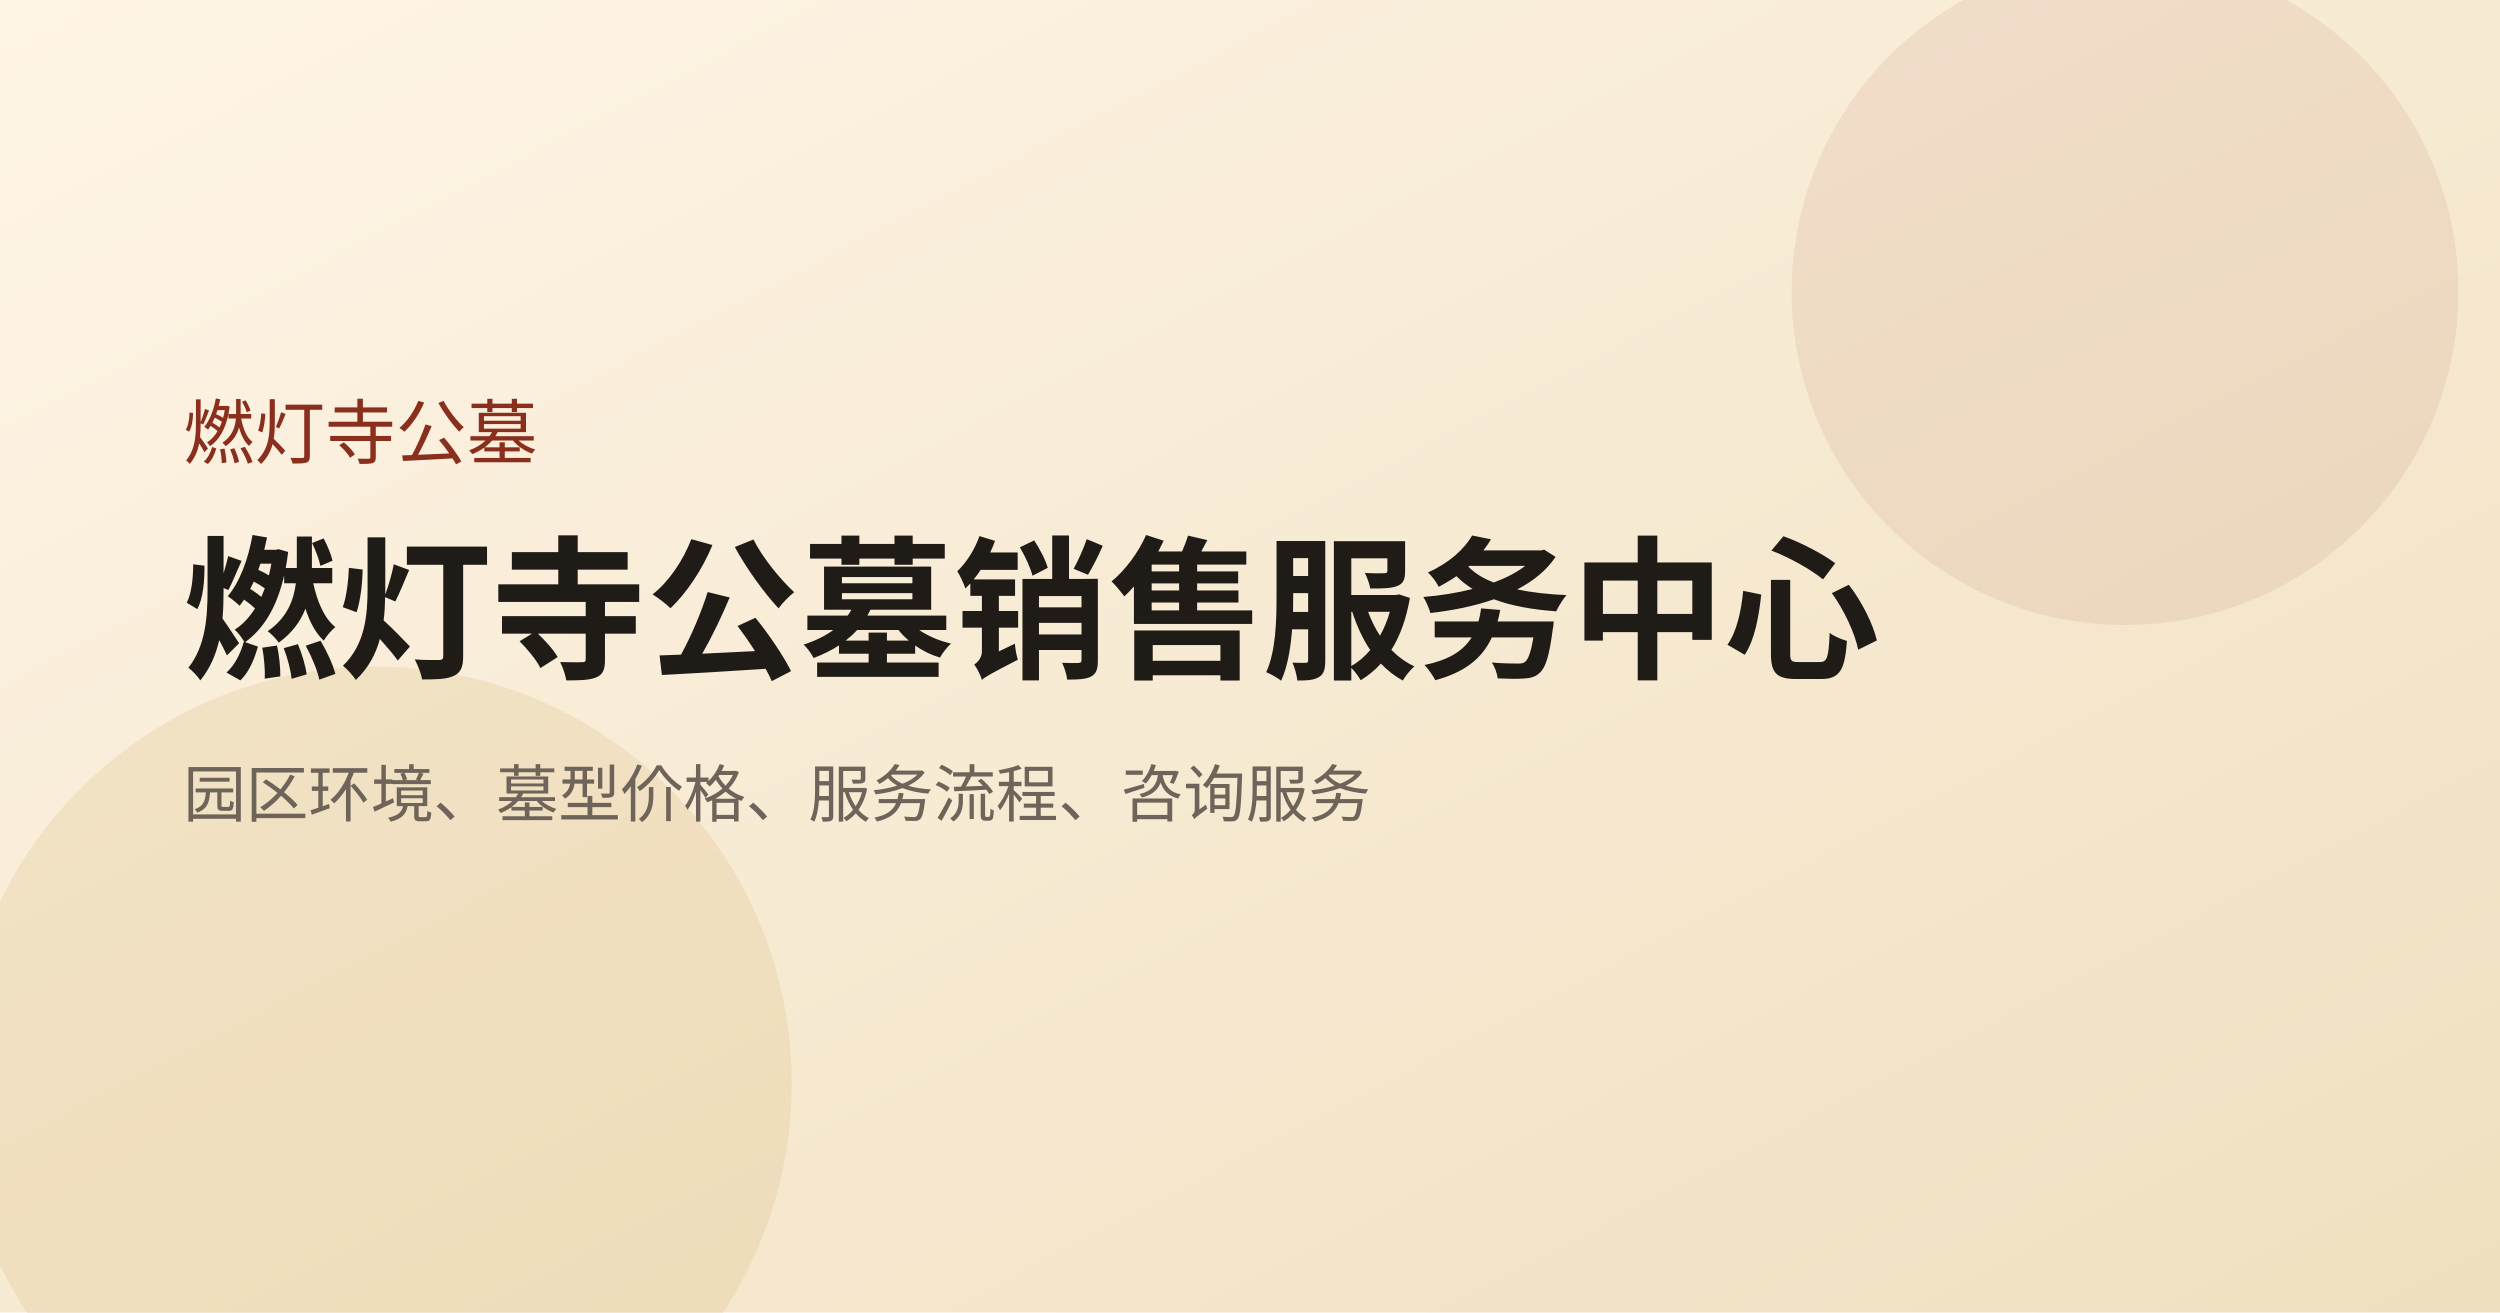
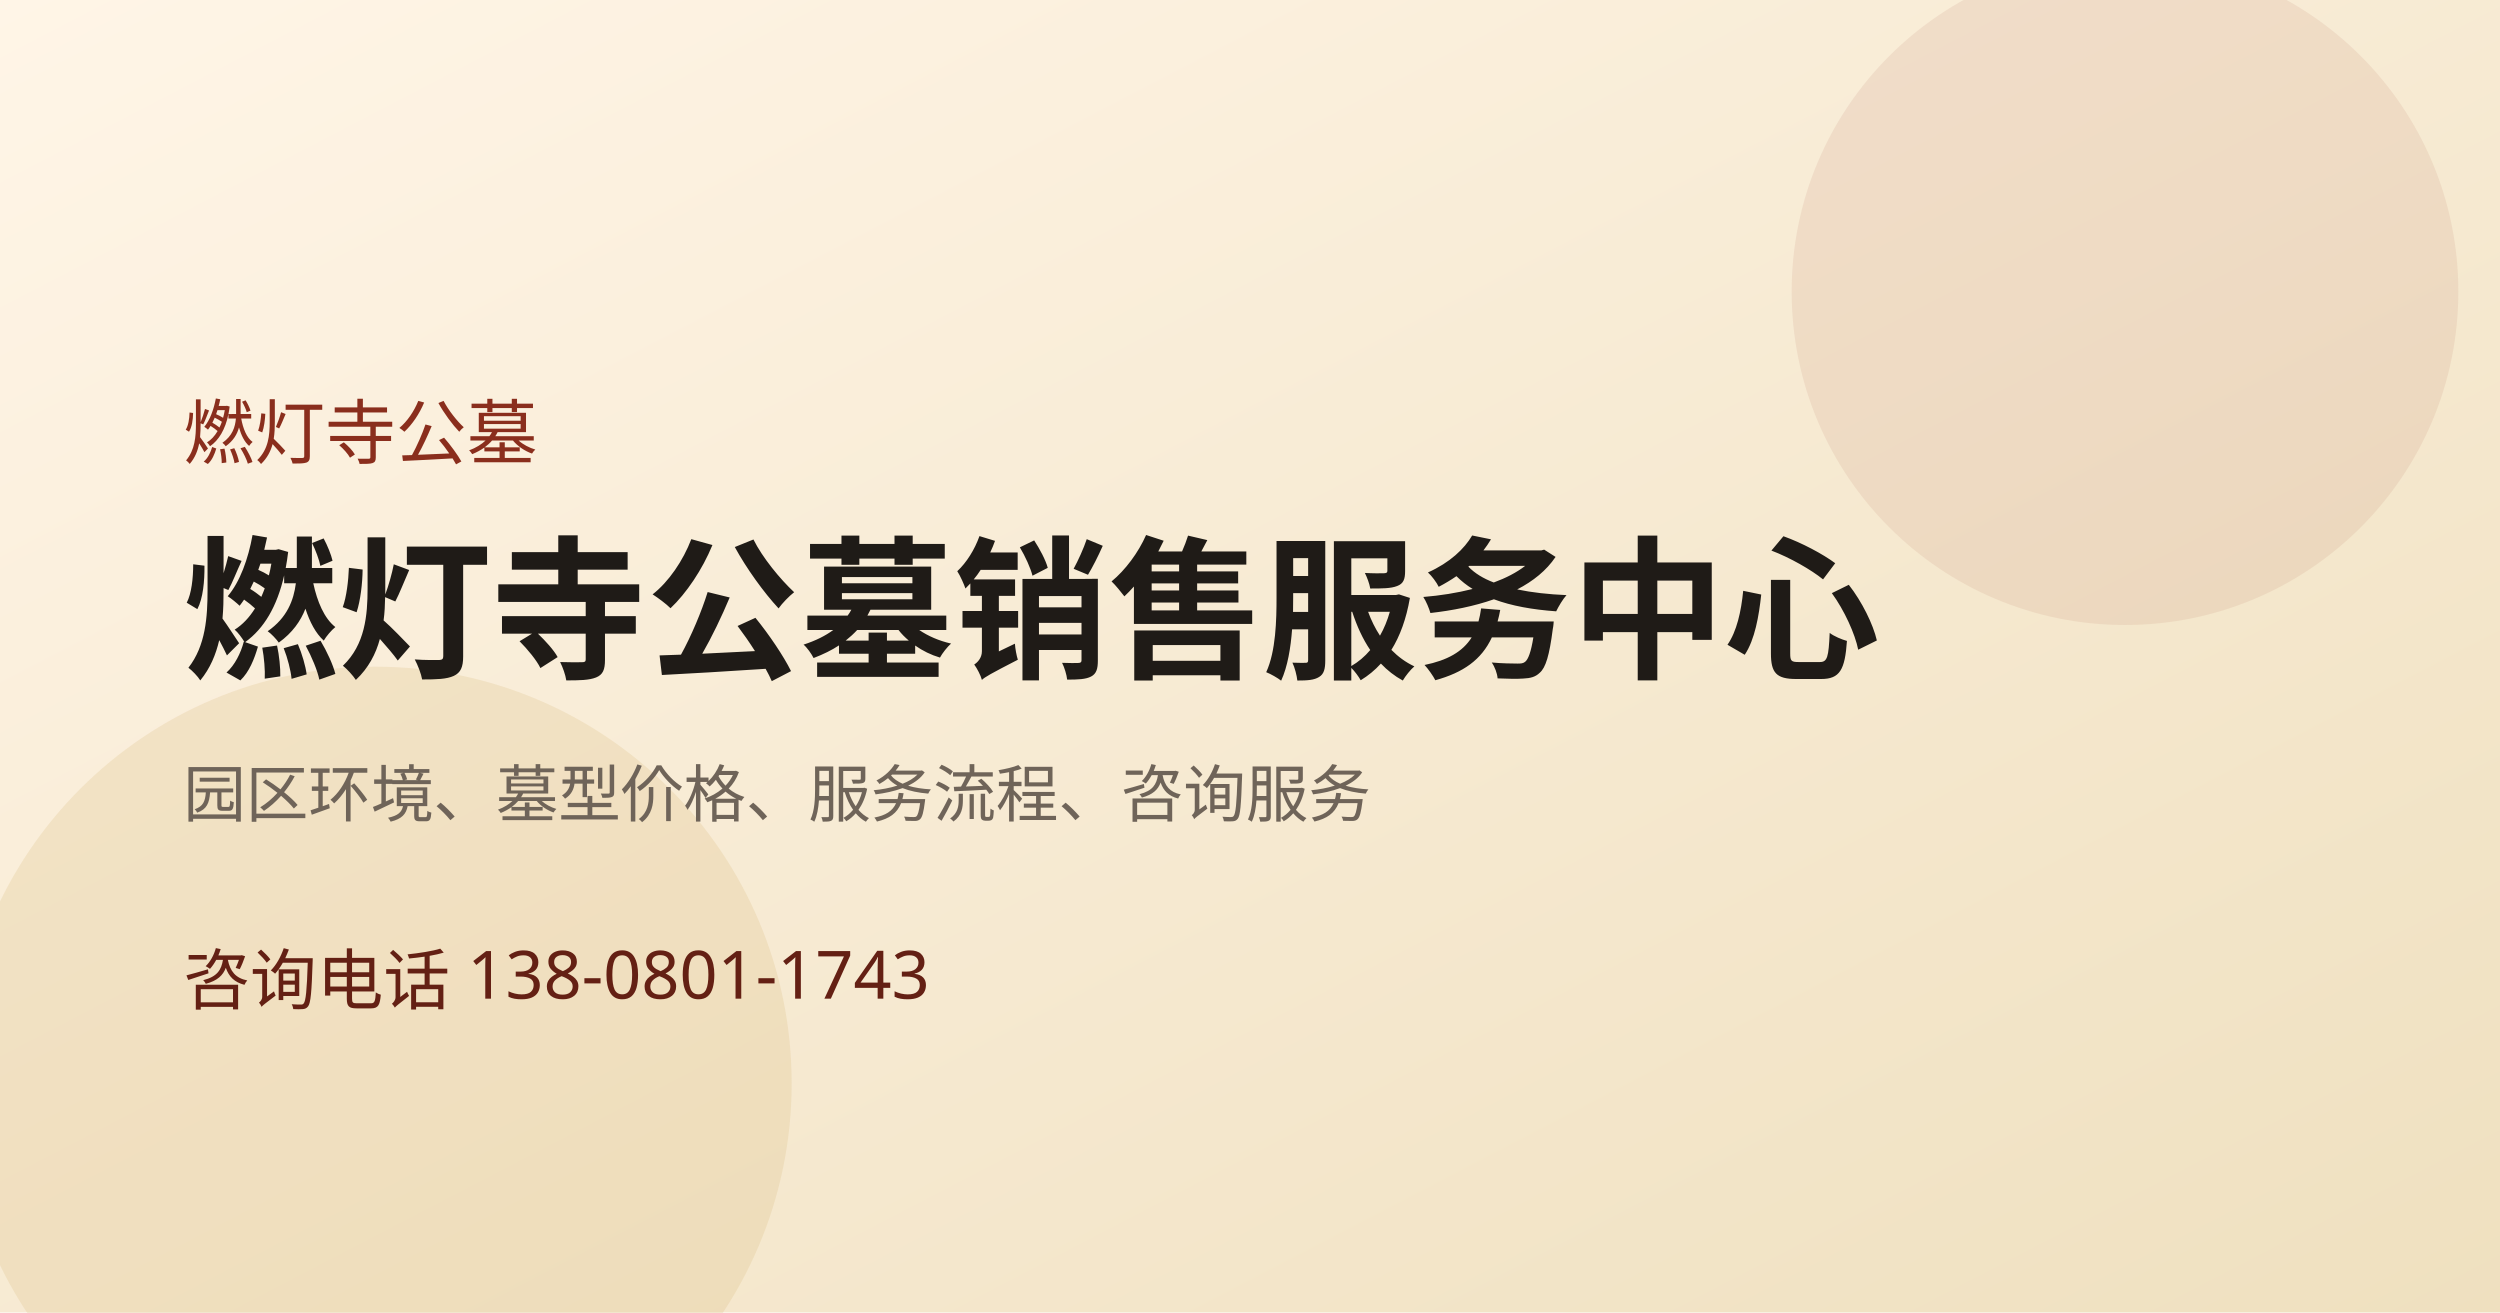
<svg xmlns="http://www.w3.org/2000/svg" width="1200" height="630" viewBox="0 0 1200 630" role="img" aria-label="燃灯寺公墓销售服务中心">
  <defs>
    <linearGradient id="g" x1="0" y1="0" x2="1" y2="1">
      <stop offset="0%" stop-color="#fff5e7" />
      <stop offset="100%" stop-color="#efe0bf" />
    </linearGradient>
  </defs>
  <rect width="1200" height="630" fill="url(#g)" />
  <circle cx="1020" cy="140" r="160" fill="rgba(138,46,29,0.08)" />
  <circle cx="180" cy="520" r="200" fill="rgba(215,182,118,0.22)" />
  <text x="88" y="220" font-family="Segoe UI, PingFang SC, Microsoft YaHei, sans-serif" font-size="34" fill="#8a2e1d">燃灯寺公墓</text>
  <text x="88" y="320" font-family="Segoe UI, PingFang SC, Microsoft YaHei, sans-serif" font-size="74" font-weight="700" fill="#1f1b17">燃灯寺公墓销售服务中心</text>
  <text x="88" y="392" font-family="Segoe UI, PingFang SC, Microsoft YaHei, sans-serif" font-size="30" fill="#6f6459">园区环境、墓型价格、服务流程、咨询服务</text>
+   <text x="88" y="482" font-family="Segoe UI, PingFang SC, Microsoft YaHei, sans-serif" font-size="32" fill="#642014">咨询电话 138-0801-1743</text>
</svg>
